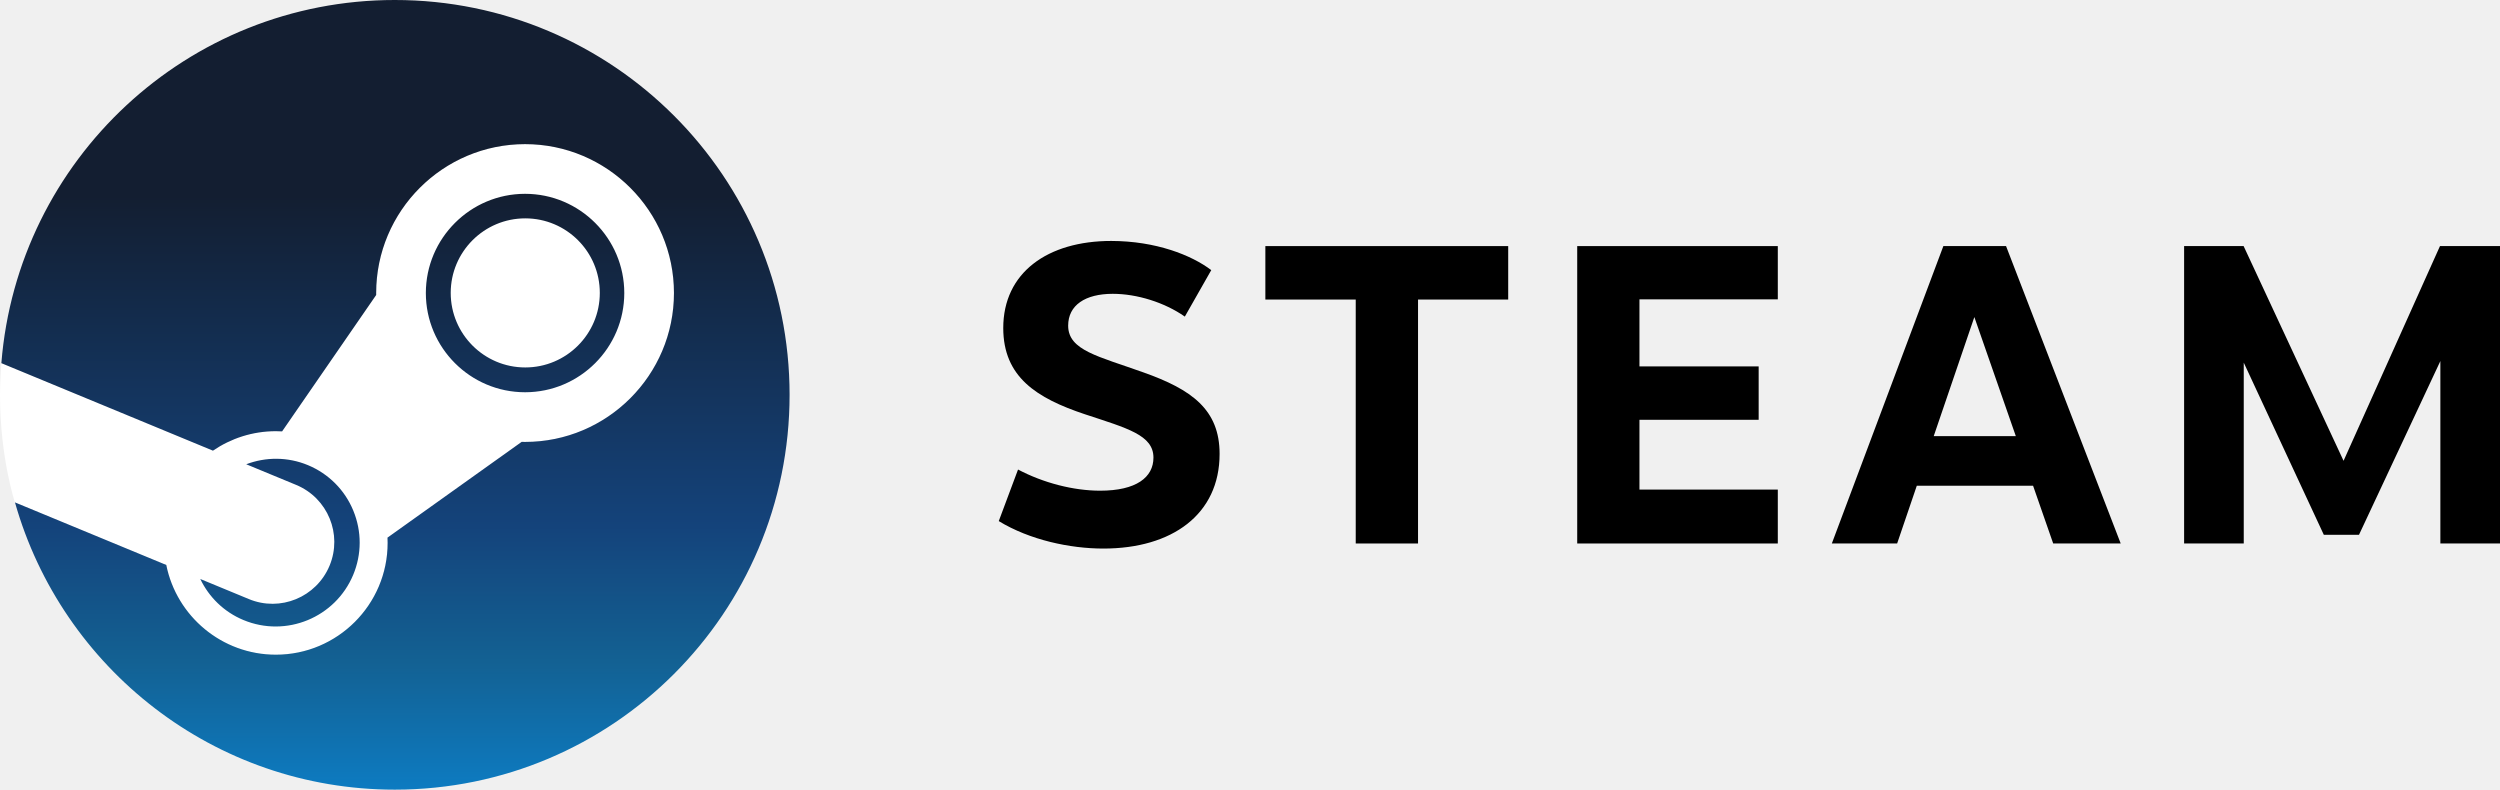
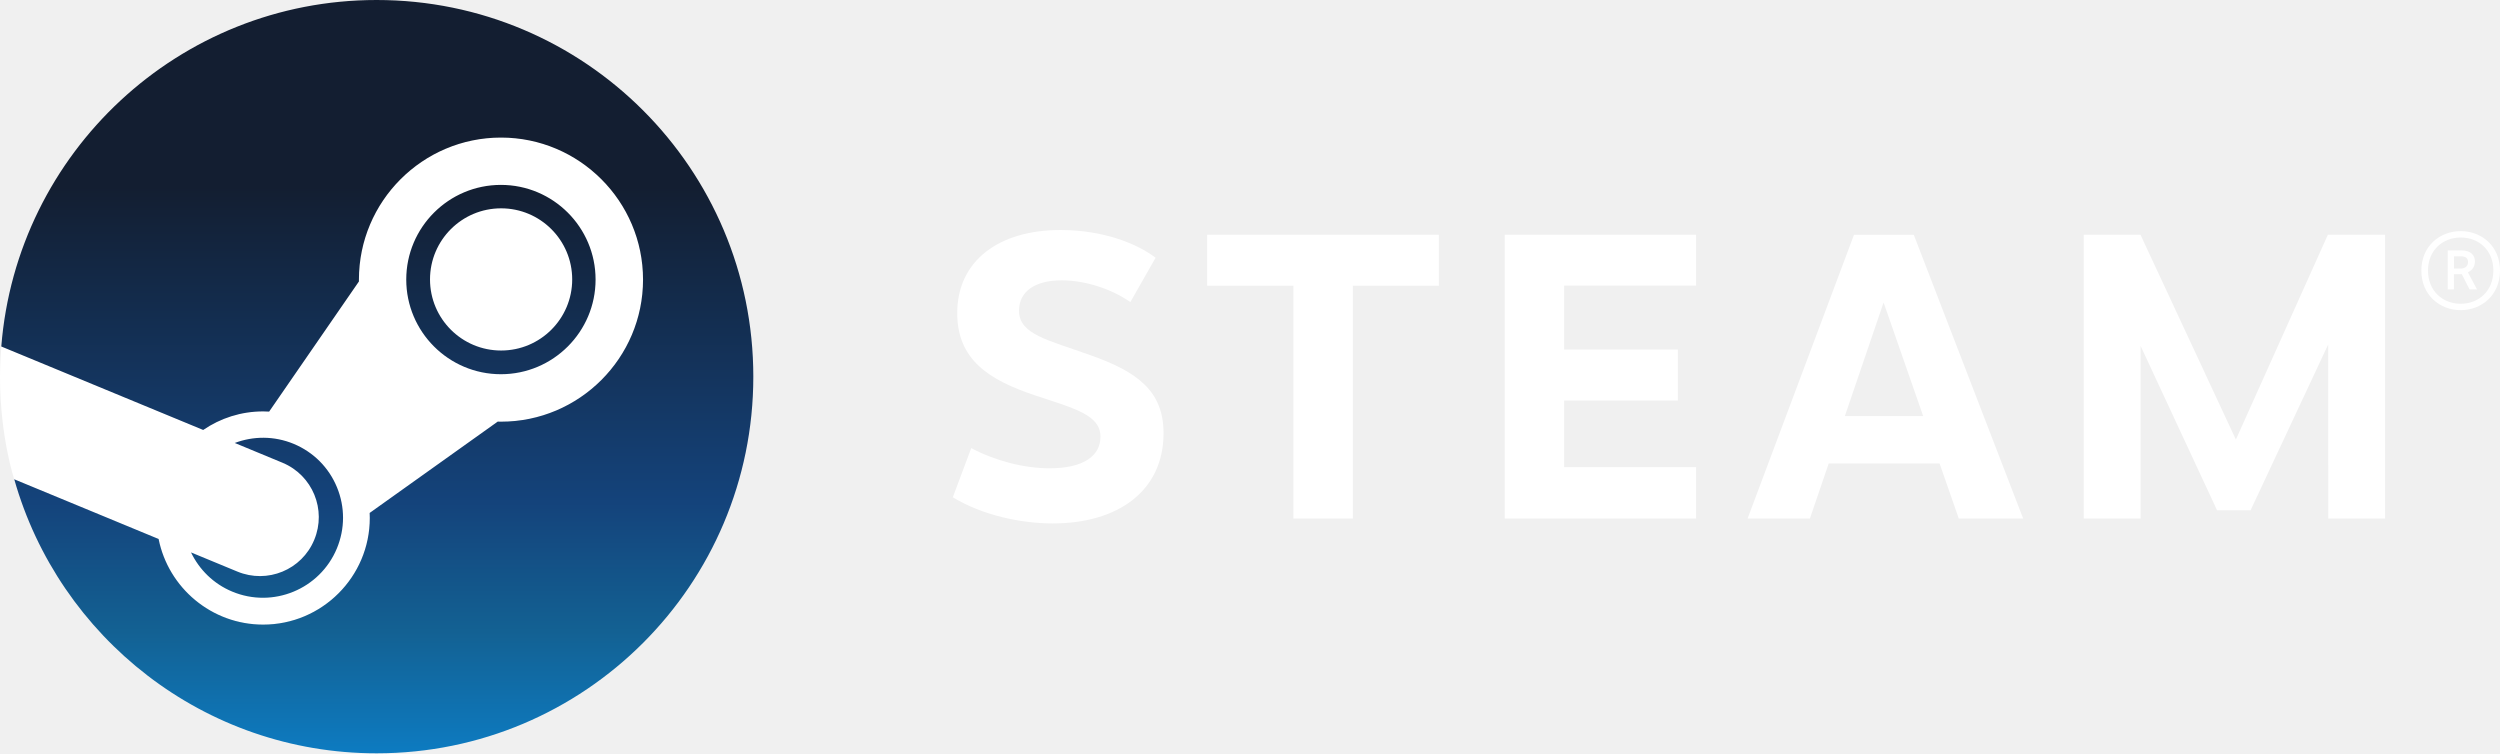
- <svg xmlns="http://www.w3.org/2000/svg" version="1.1" id="Layer_1" x="0px" y="0px" viewBox="0 0 3840 1212.8" style="enable-background:new 0 0 3840 1212.8;" xml:space="preserve">
+ <svg xmlns="http://www.w3.org/2000/svg" version="1.1" id="Layer_1" x="0px" y="0px" viewBox="0 0 3840 1157.1" style="enable-background:new 0 0 3840 1157.1;" xml:space="preserve">
  <style type="text/css">
	.st0{fill:#FFFFFF;}
	.st1{fill:url(#SVGID_1_);}
	.st2{fill:url(#SVGID_2_);}
	.st3{fill:url(#SVGID_3_);}
	.st4{fill:url(#SVGID_4_);}
	.st5{fill:url(#SVGID_5_);}
	.st6{fill:url(#SVGID_6_);}
	.st7{fill:url(#SVGID_7_);}
	.st8{fill:url(#SVGID_8_);}
</style>
  <g>
-     <path class="st0" d="M23,771.7l232.4,96.1c15.7,78.5,85.2,137.8,168.3,137.8c94.7,0,171.7-77,171.7-171.7c0-2.7-0.1-5.4-0.2-8.1   l206.1-147.1c1.7,0,3.5,0.1,5.2,0.1c126.1,0,228.7-102.6,228.7-228.7c0-126.1-102.6-228.7-228.7-228.7   c-126.1,0-228.7,102.6-228.7,228.7c0,1,0,2,0,3L433.3,662.6c-3.2-0.2-6.4-0.3-9.6-0.3c-35.8,0-69.1,11-96.6,29.9L2.1,557.8   c0-0.1-2.1,27.8-2.1,48.6C0,704.2,23.4,773.2,23,771.7z" />
+     <path class="st0" d="M21.9,736.2l221.8,91.7c15,74.9,81.3,131.5,160.6,131.5c90.3,0,163.8-73.4,163.8-163.8c0-2.6-0.1-5.2-0.2-7.7   l196.7-140.3c1.6,0,3.3,0.1,5,0.1c120.3,0,218.2-97.9,218.2-218.2c0-120.3-97.9-218.2-218.2-218.2c-120.3,0-218.2,97.9-218.2,218.2   c0,0.9,0,1.9,0,2.8L413.4,632.1c-3-0.2-6.1-0.3-9.1-0.3c-34.1,0-65.9,10.5-92.2,28.5L2,532.2c0-0.1-2,26.5-2,46.4   C0,671.8,22.3,737.6,21.9,736.2z" />
    <g>
      <g>
-         <linearGradient id="SVGID_1_" gradientUnits="userSpaceOnUse" x1="607.46" y1="-1.028551e-04" x2="607.46" y2="1212.838">
+         <linearGradient id="SVGID_1_" gradientUnits="userSpaceOnUse" x1="579.545" y1="5.965899e-05" x2="579.545" y2="1157.105">
          <stop offset="0.248" style="stop-color:#131E31" />
          <stop offset="0.667" style="stop-color:#14437B" />
          <stop offset="0.838" style="stop-color:#136193" />
          <stop offset="1" style="stop-color:#0D7BC1" />
        </linearGradient>
-         <path class="st1" d="M606.4,0C287.9,0,26.9,245.6,2.1,557.8l325,134.4c27.5-18.8,60.8-29.9,96.6-29.9c3.2,0,6.4,0.1,9.6,0.3     l144.5-209.5c0-1,0-2,0-3c0-126.1,102.6-228.7,228.7-228.7c126.1,0,228.7,102.6,228.7,228.7S932.6,678.8,806.5,678.8     c-1.7,0-3.5,0-5.2-0.1L595.2,825.8c0.1,2.7,0.2,5.4,0.2,8.1c0,94.7-77,171.7-171.7,171.7c-83.1,0-152.6-59.3-168.3-137.8     L23,771.7c72,254.5,305.8,441.2,583.4,441.2c334.9,0,606.4-271.5,606.4-606.4C1212.8,271.5,941.3,0,606.4,0z M382.1,920.1     l-74.5-30.8c13.2,27.5,36,50.5,66.4,63.1c65.6,27.3,141.1-3.8,168.5-69.4c13.2-31.7,13.3-66.7,0.2-98.6     c-13.1-31.8-37.8-56.6-69.6-69.9c-31.5-13.1-65.3-12.6-94.9-1.4l76.9,31.8c48.4,20.2,71.2,75.7,51.1,124     C486,917.4,430.4,940.3,382.1,920.1z M958.9,450.1c0-84-68.4-152.4-152.4-152.4c-84,0-152.4,68.4-152.4,152.4     c0,84,68.4,152.4,152.4,152.4C890.5,602.5,958.9,534.1,958.9,450.1z M692.3,449.9c0-63.2,51.3-114.5,114.5-114.5     s114.5,51.2,114.5,114.5c0,63.2-51.3,114.5-114.5,114.5S692.3,513.1,692.3,449.9z" />
+         <path class="st1" d="M578.5,0C274.6,0,25.6,234.3,2,532.2l310.1,128.2c26.3-18,58-28.5,92.2-28.5c3.1,0,6.1,0.1,9.1,0.3     l137.9-199.9c0-1,0-1.9,0-2.8c0-120.3,97.9-218.2,218.2-218.2c120.3,0,218.2,97.9,218.2,218.2c0,120.3-97.9,218.2-218.2,218.2     c-1.7,0-3.3,0-5-0.1L567.8,787.9c0.1,2.6,0.2,5.2,0.2,7.7c0,90.3-73.5,163.8-163.8,163.8c-79.3,0-145.6-56.6-160.6-131.5     L21.9,736.2c68.7,242.8,291.8,420.9,556.6,420.9c319.5,0,578.6-259,578.6-578.5C1157.1,259,898.1,0,578.5,0z M364.5,877.9     l-71.1-29.4c12.6,26.2,34.4,48.2,63.3,60.2c62.5,26.1,134.6-3.6,160.7-66.2c12.6-30.3,12.7-63.7,0.2-94     c-12.5-30.4-36.1-54-66.4-66.7c-30.1-12.5-62.3-12.1-90.6-1.4l73.4,30.4c46.1,19.2,67.9,72.2,48.7,118.3     C463.7,875.3,410.7,897.1,364.5,877.9z M914.8,429.4c0-80.2-65.2-145.4-145.4-145.4c-80.2,0-145.4,65.2-145.4,145.4     c0,80.2,65.2,145.4,145.4,145.4C849.6,574.8,914.8,509.6,914.8,429.4z M660.5,429.2c0-60.3,48.9-109.2,109.2-109.2     s109.2,48.9,109.2,109.2c0,60.3-48.9,109.2-109.2,109.2C709.4,538.4,660.5,489.5,660.5,429.2z" />
      </g>
    </g>
-     <path d="M1860.5,414.9l-40.6,71.4c-31.3-21.9-73.7-35-110.7-35c-42.3,0-68.5,17.5-68.5,48.9c0,38.1,46.5,47,115.6,71.8   c74.3,26.3,117,57.2,117,125.2c0,93.1-73.2,145.4-178.5,145.4c-51.3,0-113.2-13.2-160.7-42.2l29.6-79.2   c38.6,20.4,84.9,32.5,126.1,32.5c55.5,0,81.9-20.5,81.9-50.8c0-34.7-40.3-45.1-105.3-66.6c-74.1-24.7-125.4-57.2-125.4-132.5   c0-85,68-133.7,165.9-133.7C1775.2,370.2,1830.1,391.8,1860.5,414.9" />
-     <polygon points="2178.1,460.1 2178.1,834.8 2082.4,834.8 2082.4,460.1 1943.6,460.1 1943.6,378 2316.6,378 2316.6,460.1  " />
-     <polygon points="2518.2,459.8 2518.2,562.8 2701.3,562.8 2701.3,644.8 2518.2,644.8 2518.2,752 2730.7,752 2730.7,834.8    2422.6,834.8 2422.6,378 2730.7,378 2730.7,459.8  " />
-     <path d="M2944.2,746.1l-30.2,88.7h-100.3L2985,378h96.3l176.1,456.8h-103.7l-30.9-88.7L2944.2,746.1L2944.2,746.1z M3032.6,487   l-62.4,182.9h126.1L3032.6,487z" />
-     <polygon points="3748.4,554.6 3623.4,821.5 3569.4,821.5 3446.4,557 3446.4,834.8 3354.8,834.8 3354.8,378 3446.2,378    3599.7,707.8 3747.8,378 3840,378 3840,834.8 3748.4,834.8  " />
+     <path class="st0" d="M1775,395.9l-38.8,68.1c-29.9-20.9-70.3-33.4-105.6-33.4c-40.4,0-65.4,16.7-65.4,46.7   c0,36.4,44.4,44.8,110.3,68.5c70.9,25.1,111.7,54.5,111.7,119.5c0,88.8-69.9,138.7-170.3,138.7c-48.9,0-108-12.6-153.4-40.2   l28.3-75.5c36.9,19.5,81,31,120.3,31c53,0,78.2-19.6,78.2-48.5c0-33.1-38.4-43-100.4-63.5c-70.7-23.6-119.6-54.6-119.6-126.4   c0-81,64.9-127.6,158.3-127.6C1693.6,353.2,1746,373.8,1775,395.9" />
+     <polygon class="st0" points="2078,438.9 2078,796.5 1986.7,796.5 1986.7,438.9 1854.2,438.9 1854.2,360.6 2210.1,360.6    2210.1,438.9  " />
+     <polygon class="st0" points="2402.5,438.7 2402.5,536.9 2577.2,536.9 2577.2,615.2 2402.5,615.2 2402.5,717.5 2605.2,717.5    2605.2,796.5 2311.3,796.5 2311.3,360.6 2605.2,360.6 2605.2,438.7  " />
+     <path class="st0" d="M2808.9,711.9l-28.9,84.6h-95.7l163.4-435.8h91.9l168,435.8h-98.9l-29.5-84.6L2808.9,711.9L2808.9,711.9z    M2893.2,464.6l-59.5,174.5H2954L2893.2,464.6z" />
+     <polygon class="st0" points="3576.1,529.1 3456.9,783.8 3405.4,783.8 3288,531.4 3288,796.5 3200.6,796.5 3200.6,360.6    3287.8,360.6 3434.3,675.2 3575.6,360.6 3663.5,360.6 3663.5,796.5 3576.2,796.5  " />
+     <path class="st0" d="M3840,415.6c0,37.5-28.1,60.8-60.3,60.8c-32.3,0-60.5-23.3-60.5-60.8c0-37.4,28.1-60.6,60.5-60.6   C3811.9,355,3840,378.2,3840,415.6 M3729.4,415.6c0,31.3,22.6,51,50.3,51c27.6,0,50.1-19.7,50.1-51c0-31.4-22.5-50.8-50.1-50.8   C3752,364.8,3729.4,384.4,3729.4,415.6 M3780.6,384.6c15.6,0,20.9,8.3,20.9,17.2c0,8.2-4.9,13.7-10.8,16.5l14,26.2h-11.5   l-11.8-23.3h-12.2v23.3h-9.5v-59.9H3780.6z M3769.3,412.5h10.6c6.9,0,11-4.3,11-9.8c0-5.5-2.9-9-11-9h-10.6L3769.3,412.5   L3769.3,412.5z" />
  </g>
</svg>
